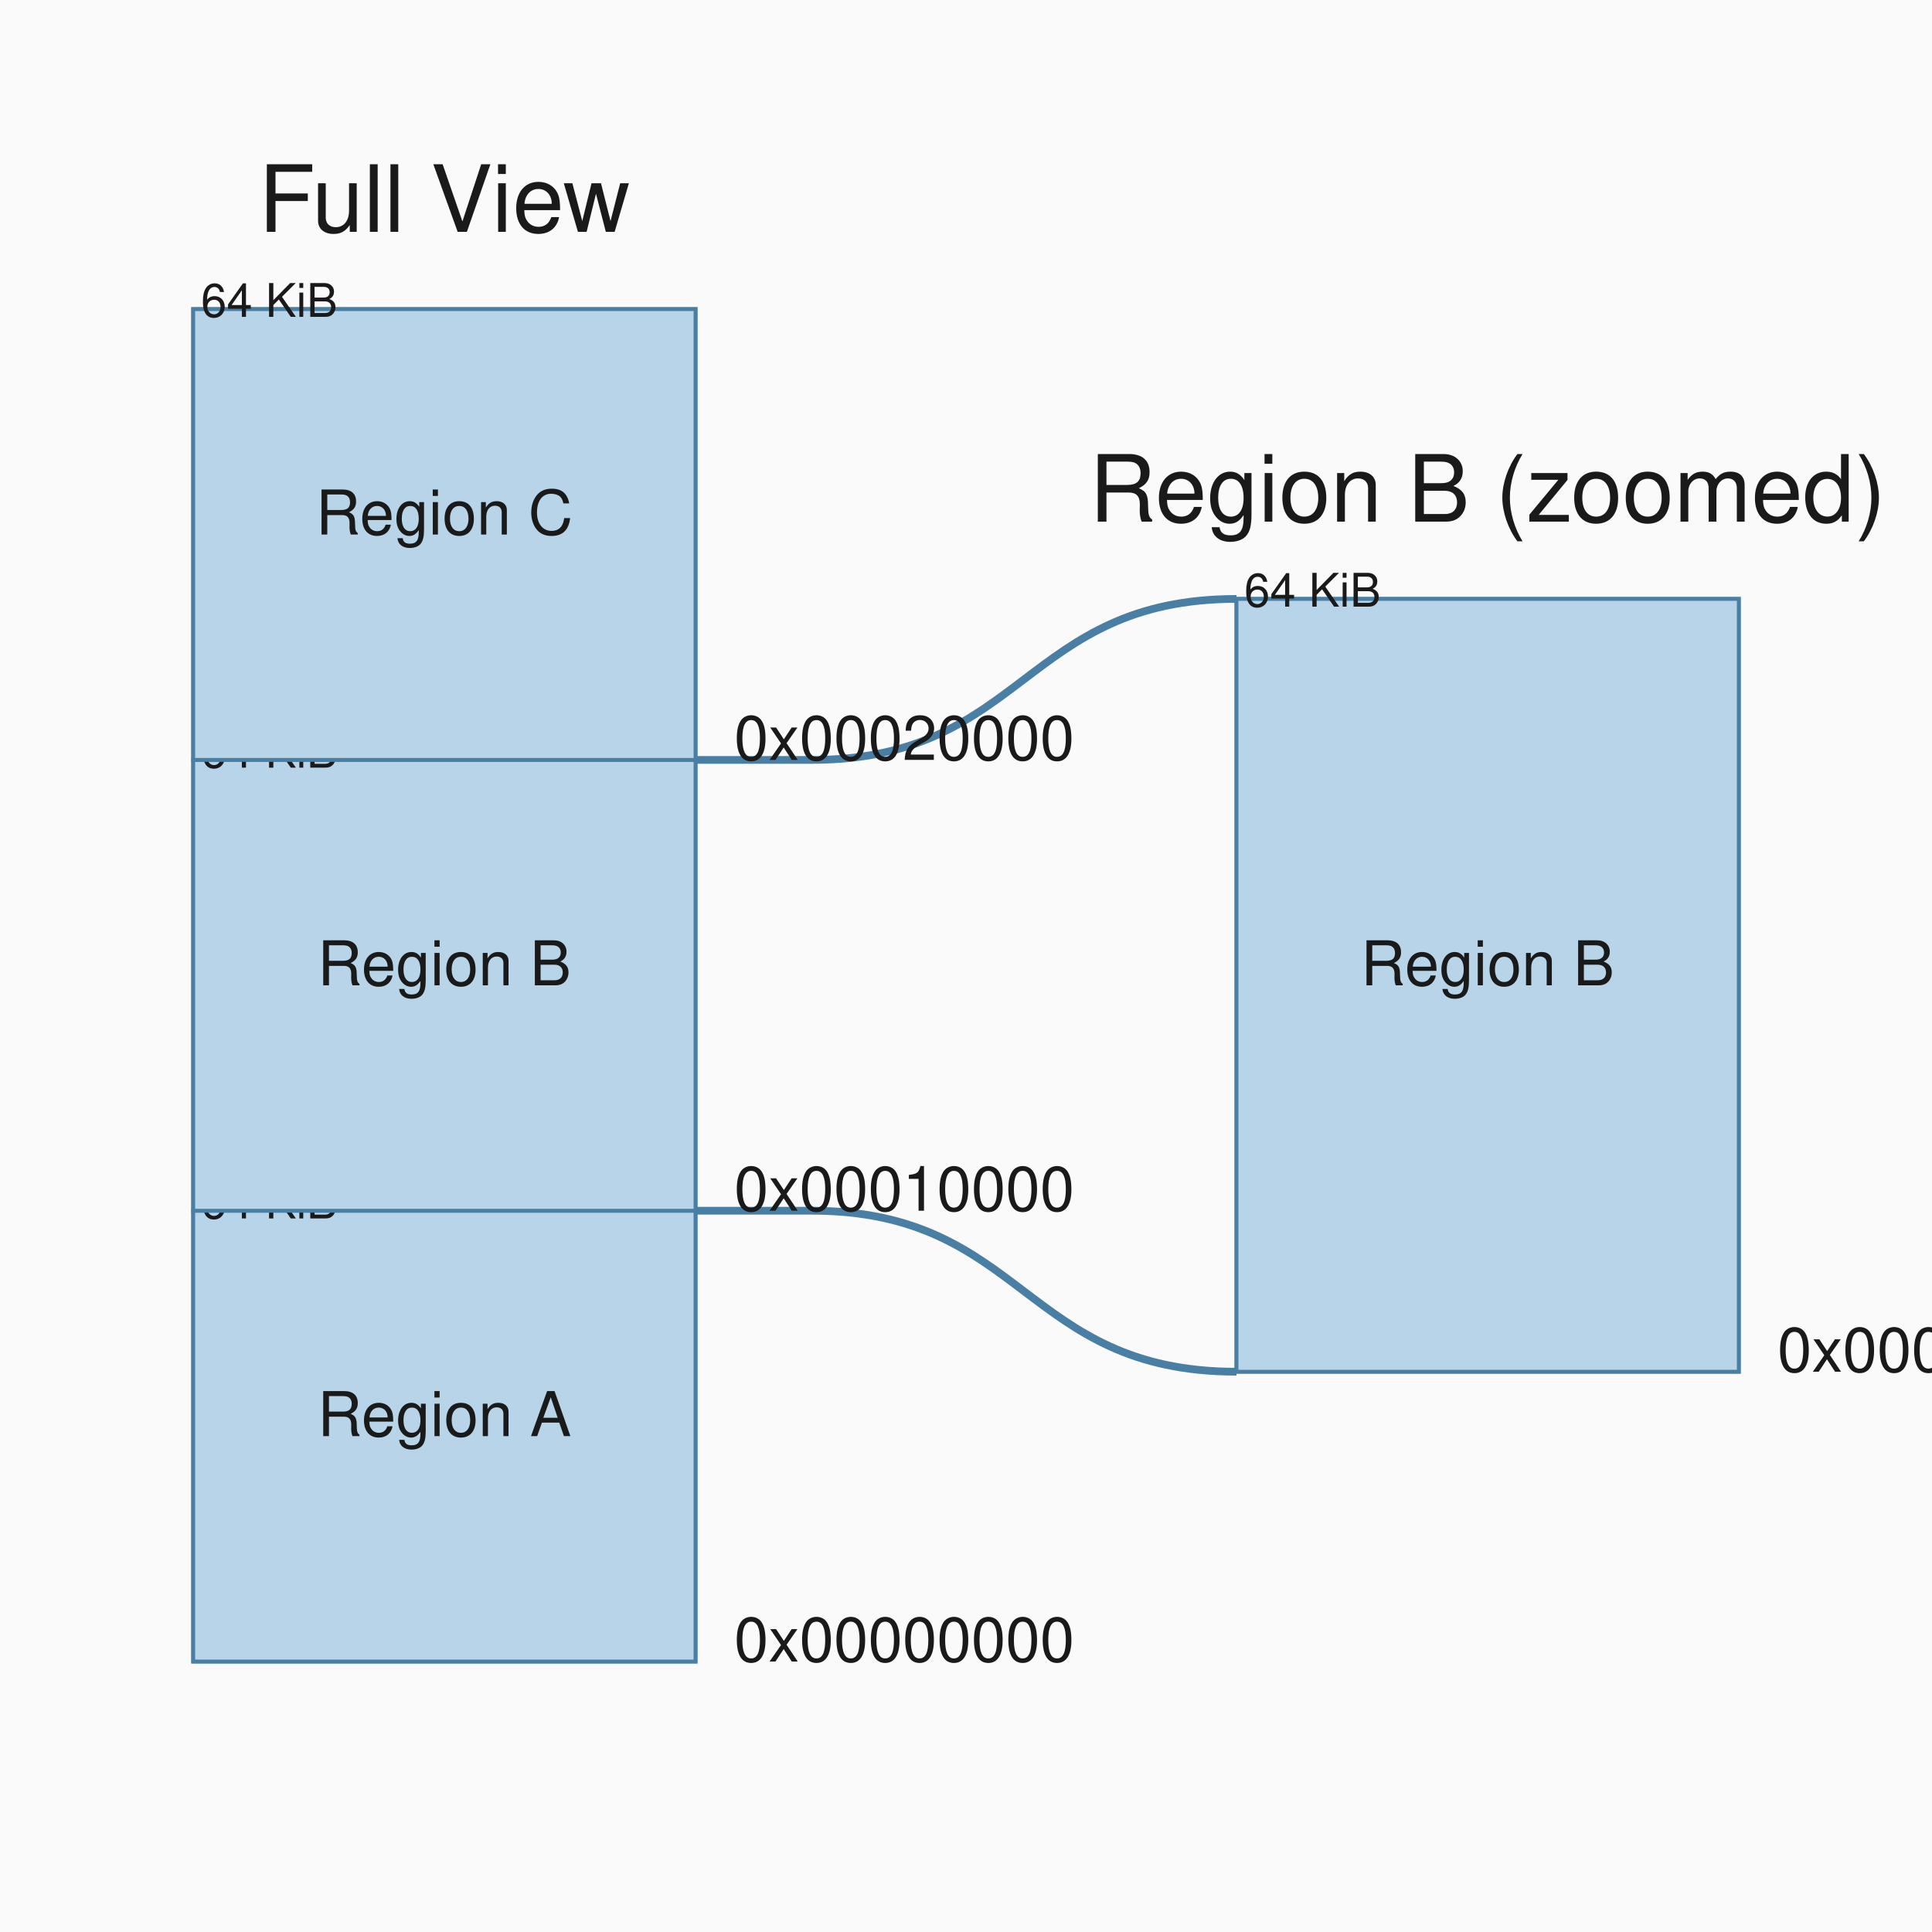
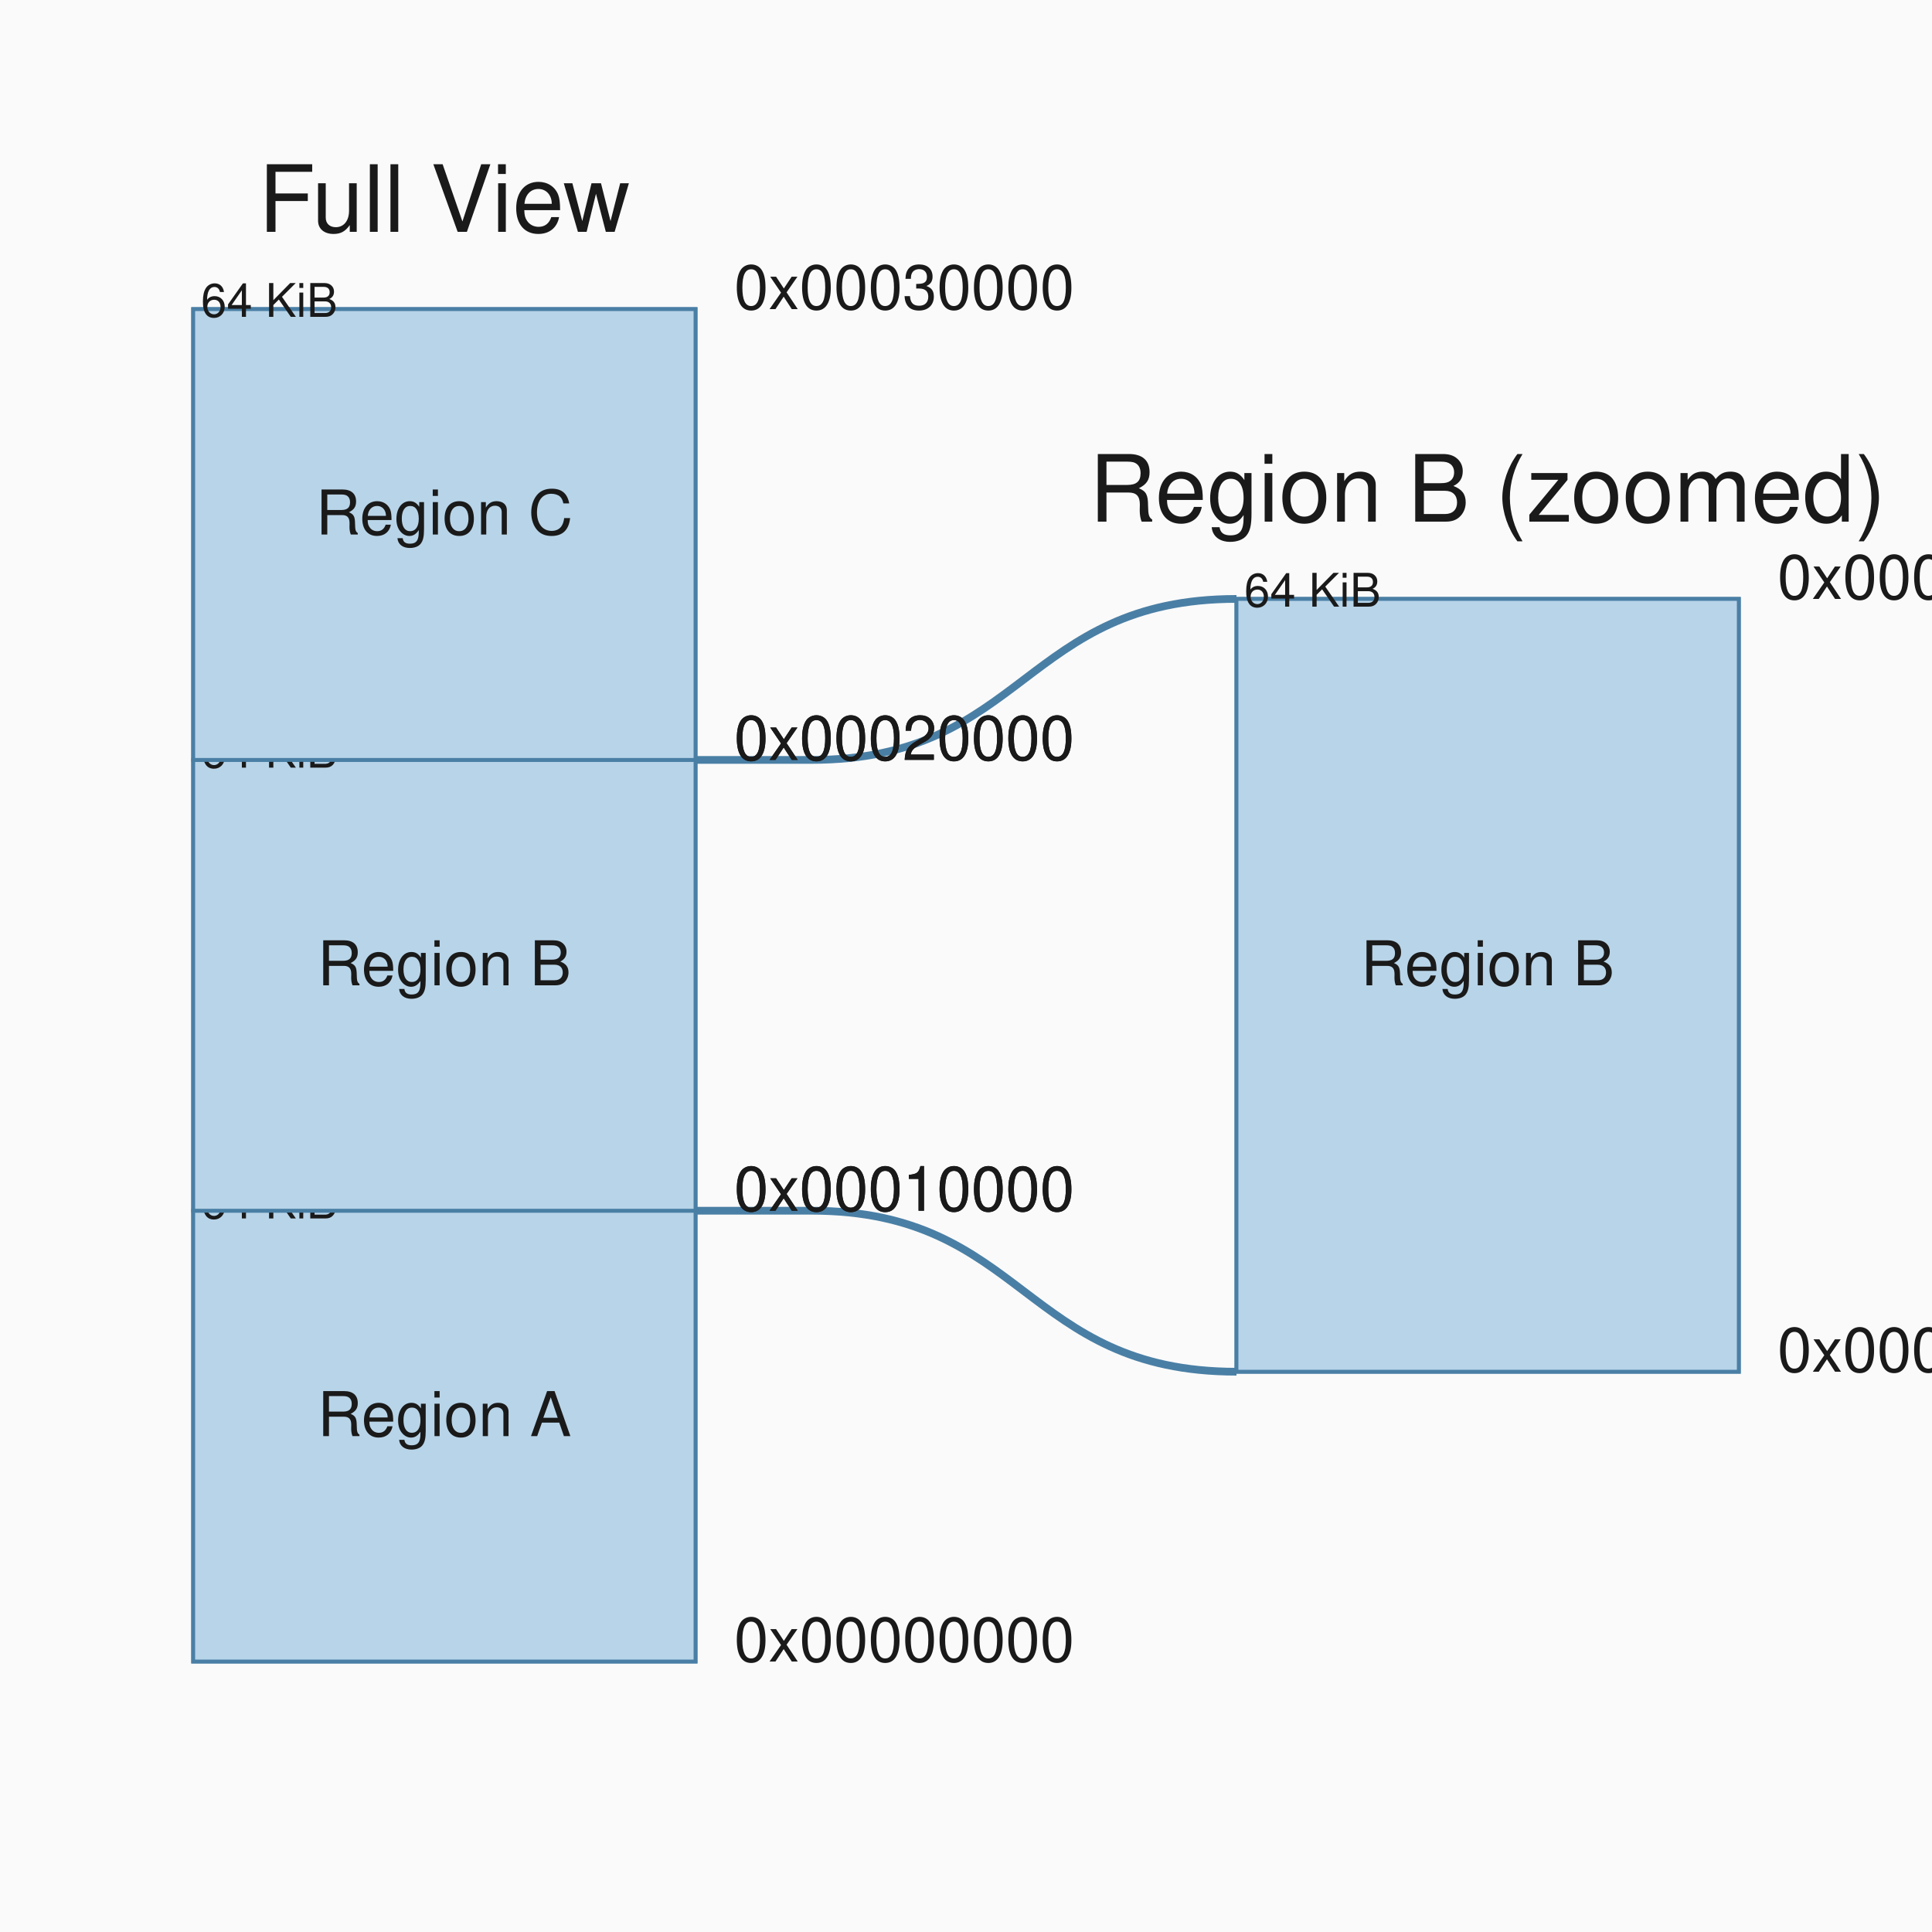
<svg xmlns="http://www.w3.org/2000/svg" width="500" height="500" viewBox="0 0 500 500">
  <rect x="0" y="0" width="500" height="500" fill="#FAFAFA" />
  <g>
    <g>
      <path d="M 180,313.333 L 210,313.333 C 265.0,313.333 265.0,355.0 320,355.0" fill="none" stroke="#4A7FA5" stroke-width="2" opacity="1" />
      <path d="M 180,196.667 L 210,196.667 C 265.0,196.667 265.0,155.0 320,155.0" fill="none" stroke="#4A7FA5" stroke-width="2" opacity="1" />
    </g>
  </g>
  <g />
  <g>
    <text x="65.0" y="-20" stroke="black" fill="#1a1a1a" stroke-width="0" font-size="24px" font-weight="normal" font-family="Helvetica" text-anchor="middle" alignment-baseline="middle" transform="translate(50,80)">Full View</text>
    <g transform="translate(50,80)">
      <rect x="0" y="0" width="130" height="350" fill="#FAFAFA" stroke="#4A7FA5" stroke-width="1" />
      <rect x="0" y="233.333" width="130" height="116.667" fill="#B8D4E8" stroke="#4A7FA5" stroke-width="1" />
      <text x="65.0" y="291.667" stroke="black" fill="#1a1a1a" stroke-width="0" font-size="16" font-weight="normal" font-family="Helvetica" text-anchor="middle" alignment-baseline="middle">Region A</text>
      <text x="140" y="350.0" stroke="black" fill="#1a1a1a" stroke-width="0" font-size="16" font-weight="normal" font-family="Helvetica" text-anchor="start" alignment-baseline="middle">0x00000000</text>
+       <text x="140" y="233.333" stroke="black" fill="#1a1a1a" stroke-width="0" font-size="16" font-weight="normal" font-family="Helvetica" text-anchor="start" alignment-baseline="middle">0x00010000</text>
      <text x="2" y="235.333" stroke="black" fill="#1a1a1a" stroke-width="0" font-size="12px" font-weight="normal" font-family="Helvetica" text-anchor="start" alignment-baseline="hanging">64 KiB</text>
      <rect x="0" y="116.667" width="130" height="116.667" fill="#B8D4E8" stroke="#4A7FA5" stroke-width="1" />
      <text x="65.0" y="175.0" stroke="black" fill="#1a1a1a" stroke-width="0" font-size="16" font-weight="normal" font-family="Helvetica" text-anchor="middle" alignment-baseline="middle">Region B</text>
      <text x="140" y="233.333" stroke="black" fill="#1a1a1a" stroke-width="0" font-size="16" font-weight="normal" font-family="Helvetica" text-anchor="start" alignment-baseline="middle">0x00010000</text>
+       <text x="140" y="116.667" stroke="black" fill="#1a1a1a" stroke-width="0" font-size="16" font-weight="normal" font-family="Helvetica" text-anchor="start" alignment-baseline="middle">0x00020000</text>
      <text x="2" y="118.667" stroke="black" fill="#1a1a1a" stroke-width="0" font-size="12px" font-weight="normal" font-family="Helvetica" text-anchor="start" alignment-baseline="hanging">64 KiB</text>
      <rect x="0" y="0.0" width="130" height="116.667" fill="#B8D4E8" stroke="#4A7FA5" stroke-width="1" />
      <text x="65.0" y="58.333" stroke="black" fill="#1a1a1a" stroke-width="0" font-size="16" font-weight="normal" font-family="Helvetica" text-anchor="middle" alignment-baseline="middle">Region C</text>
      <text x="140" y="116.667" stroke="black" fill="#1a1a1a" stroke-width="0" font-size="16" font-weight="normal" font-family="Helvetica" text-anchor="start" alignment-baseline="middle">0x00020000</text>
+       <text x="140" y="0.0" stroke="black" fill="#1a1a1a" stroke-width="0" font-size="16" font-weight="normal" font-family="Helvetica" text-anchor="start" alignment-baseline="middle">0x00030000</text>
      <text x="2" y="2.0" stroke="black" fill="#1a1a1a" stroke-width="0" font-size="12px" font-weight="normal" font-family="Helvetica" text-anchor="start" alignment-baseline="hanging">64 KiB</text>
    </g>
  </g>
  <g>
    <text x="65.0" y="-20" stroke="black" fill="#1a1a1a" stroke-width="0" font-size="24px" font-weight="normal" font-family="Helvetica" text-anchor="middle" alignment-baseline="middle" transform="translate(320,155)">Region B (zoomed)</text>
    <g transform="translate(320,155)">
      <rect x="0" y="0" width="130" height="200" fill="#FAFAFA" stroke="#4A7FA5" stroke-width="1" />
      <rect x="0" y="0.0" width="130" height="200.0" fill="#B8D4E8" stroke="#4A7FA5" stroke-width="1" />
      <text x="65.0" y="100.0" stroke="black" fill="#1a1a1a" stroke-width="0" font-size="16" font-weight="normal" font-family="Helvetica" text-anchor="middle" alignment-baseline="middle">Region B</text>
      <text x="140" y="200.0" stroke="black" fill="#1a1a1a" stroke-width="0" font-size="16" font-weight="normal" font-family="Helvetica" text-anchor="start" alignment-baseline="middle">0x00010000</text>
+       <text x="140" y="0.0" stroke="black" fill="#1a1a1a" stroke-width="0" font-size="16" font-weight="normal" font-family="Helvetica" text-anchor="start" alignment-baseline="middle">0x00020000</text>
      <text x="2" y="2.0" stroke="black" fill="#1a1a1a" stroke-width="0" font-size="12px" font-weight="normal" font-family="Helvetica" text-anchor="start" alignment-baseline="hanging">64 KiB</text>
    </g>
  </g>
  <g>
    <g transform="translate(50,80)" />
    <g transform="translate(320,155)" />
  </g>
  <g>
    <g transform="translate(50,80)">
      <g />
      <g />
      <g />
    </g>
    <g transform="translate(320,155)">
      <g />
    </g>
  </g>
</svg>
